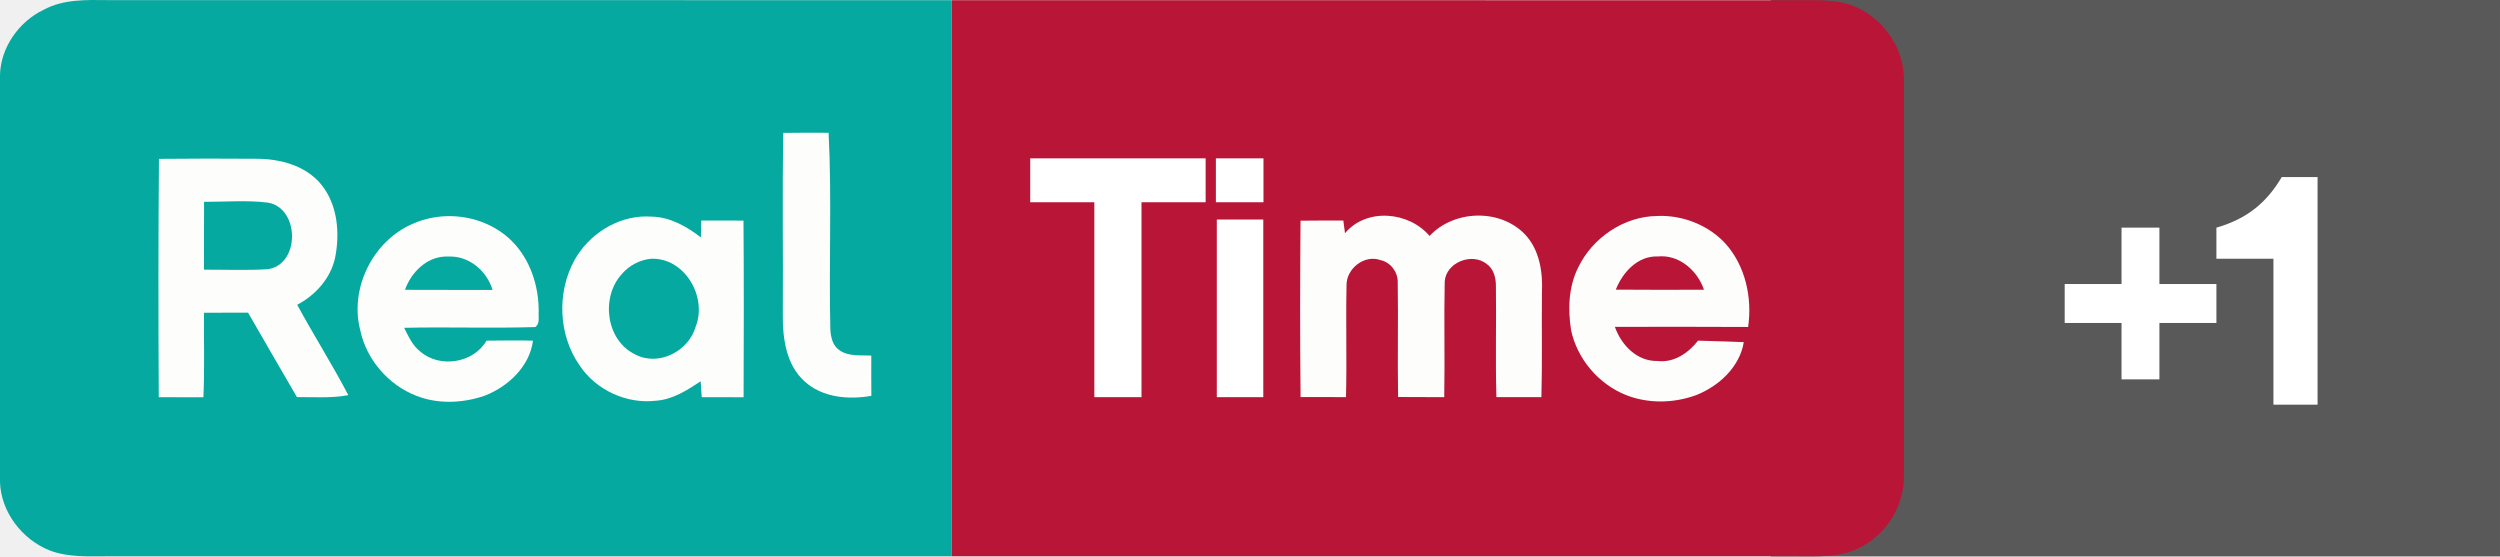
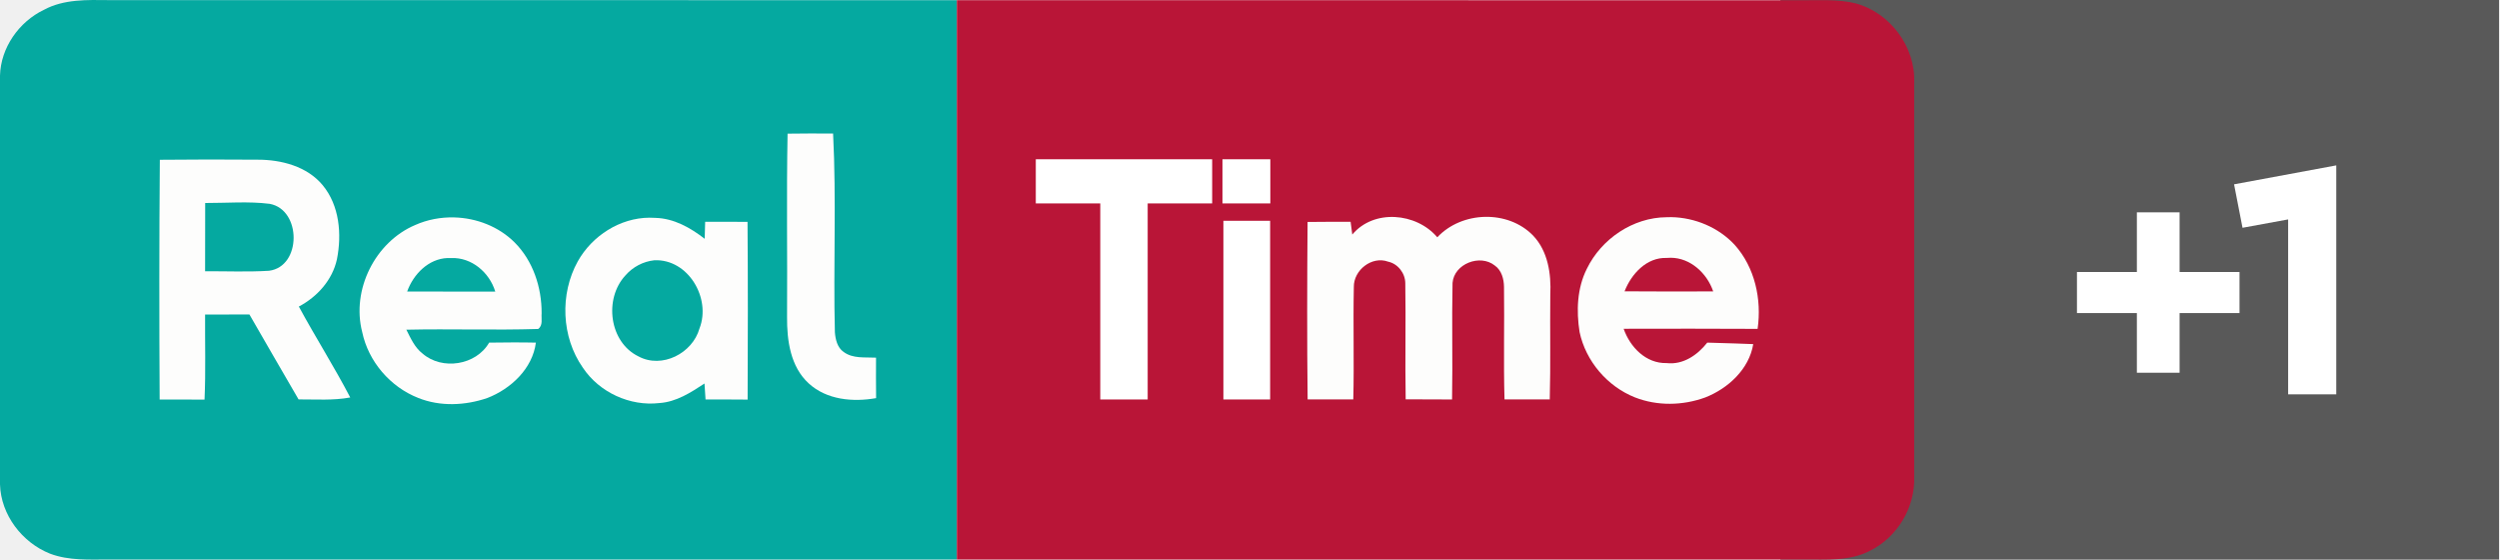
- <svg xmlns="http://www.w3.org/2000/svg" id="a" version="1.1" viewBox="0 0 600 133.53">
-   <g id="b" transform="scale(1)">
-     <path id="c" d="m10.468 2.351c4.755-2.582 10.327-2.378 15.57-2.324l202.36 0.019v133.46h-202.32c-4.729 0-9.626 0.319-14.143-1.395-6.663-2.643-11.747-9.276-11.942-16.534v-97.528c0.169-6.667 4.525-12.842 10.469-15.698z" fill="#05a9a0" stroke-width=".762" />
-     <path id="d" d="m424.99 0.001h175.01l-0.002 133.53h-175.01z" fill="#595959" stroke-opacity="0" />
-     <path id="e" d="m228.4 0.044 201.36 0.019c4.402 0.053 8.888-0.32 13.206 0.745 8.202 2.218 14.324 10.371 13.966 18.897l1e-3 94.017c0.282 7.303-3.998 14.44-10.525 17.684-4.844 2.551-10.495 2.07-15.772 2.101h-202.23v-133.46z" fill="#b91537" stroke-width=".762" />
-     <g id="f" transform="matrix(.76158 0 0 .76158 -.00076158 -2.0506e-7)" fill="#fdfdfc">
-       <path id="g" d="m246.69 99.323c0.13-19.14-0.2-38.303 0.16-57.443 4.75-0.094 9.52-0.047 14.27-0.035 1.06 20.724 0.04 41.507 0.56 62.255 0.18 2.25 0.75 4.79 2.73 6.16 2.91 2.18 6.75 1.61 10.17 1.8-0.04 4.22-0.01 8.45 0.02 12.68-7.26 1.28-15.49 0.57-21.14-4.63-5.71-5.23-6.83-13.44-6.77-20.787z" />
-       <path id="h" d="m65.412 49.976c-5.112 0.01-10.205 0.052-15.319 0.087-0.21 25.047-0.198 50.077-0.059 75.107 4.683-0.02 9.384-0.01 14.067 0.03 0.396-8.87 0.117-17.77 0.175-26.646 4.636-0.035 9.255-0.017 13.892-0.029 5.16 8.865 10.21 17.775 15.406 26.615 5.405-0.03 10.836 0.39 16.196-0.61-5.05-9.67-10.913-18.89-16.109-28.48 5.79-3.064 10.509-8.306 11.939-14.795 1.56-7.864 0.82-16.816-4.45-23.212-4.908-5.929-12.97-8.02-20.39-8.009-5.114-0.04-10.237-0.068-15.348-0.058zm9.028 13.455c3.383-0.041 6.757 0.012 10.106 0.437 10.007 1.864 10.018 19.664-0.233 20.969-6.664 0.408-13.362 0.122-20.037 0.146 0-7.13 0.041-14.259 0.029-21.377 3.367 6e-3 6.752-0.134 10.135-0.175z" />
-       <path id="i" d="m423.86 73.485c6.75-8.073 20.11-6.85 26.64 0.862 7.7-8.213 22.11-8.668 30-0.571 4.69 4.893 5.74 12.034 5.42 18.546-0.12 10.938 0.13 21.888-0.17 32.828-4.73-0.01-9.46-0.02-14.18-0.01-0.34-11.74 0-23.5-0.16-35.253-0.03-2.481-0.76-5.207-2.89-6.698-4.63-3.705-12.77-0.525-13.24 5.463-0.26 12.158 0.08 24.338-0.15 36.508-4.86-0.02-9.7-0.02-14.54-0.05-0.22-12.1 0.08-24.21-0.12-36.318 0-3.157-2.29-6.151-5.4-6.815-5.08-1.852-10.82 2.656-10.73 7.957-0.25 11.746 0.13 23.486-0.17 35.216-4.77-0.04-9.54-0.01-14.31-0.01-0.21-18.54-0.16-37.07-0.02-55.593 4.5-0.058 8.99-0.058 13.49-0.047 0.17 1.328 0.36 2.657 0.53 3.985z" />
-       <path id="j" d="m523.82 68.033c-0.5-9e-3 -0.97 0.011-1.46 0.029-10.52 0.058-20.44 6.786-24.99 16.163-3.06 6.081-3.32 13.188-2.27 19.805 1.93 9.12 8.69 17.03 17.33 20.47 7.02 2.76 15.01 2.6 22.05 0.03 7.17-2.81 13.76-8.86 15.05-16.71-0.15-0.05-9.63-0.33-14.41-0.47-3.07 3.89-7.55 7.01-12.73 6.41-6.5 0.17-11.46-5-13.48-10.75 13.99-0.02 27.99-0.06 41.99 0.03 1.33-9.25-0.85-19.269-7.19-26.328-5.06-5.461-12.48-8.554-19.89-8.679zm-0.18 12.727c6.17 5e-3 11.41 4.841 13.34 10.542-9.27 0.012-18.52 0.065-27.78-0.029 2.12-5.44 6.91-10.688 13.19-10.455 0.42-0.044 0.84-0.059 1.25-0.058z" />
-       <path id="k" d="m142.36 68.12c-4.2-0.109-8.41 0.68-12.24 2.388-12.55 5.324-20.02 20.299-16.6 33.522 1.94 9.24 8.79 17.21 17.57 20.65 6.87 2.76 14.7 2.4 21.63 0.03 7.39-2.85 14.2-9.22 15.24-17.36-4.87-0.11-9.77-0.06-14.65 0-4.08 7.11-14.76 8.77-20.89 3.41-2.44-1.88-3.71-4.79-5.06-7.46 13.77-0.31 27.57 0.2 41.32-0.23 1.59-1.15 0.92-3.258 1.08-4.924 0.04-8.096-2.68-16.402-8.47-22.192-4.99-4.98-11.95-7.652-18.93-7.834zm-2.13 12.727c0.4-0.016 0.79-0.025 1.19 0 6.43-0.245 11.99 4.526 13.81 10.514-9.2-0.035-18.4 0.04-27.61-0.029 1.93-5.417 6.68-10.24 12.61-10.485z" />
-       <path id="l" d="m203.57 68.207c-9.24 0.041-18 5.672-22.48 13.689-5.68 10.216-5.15 23.714 1.6 33.314 5.16 7.74 14.79 12.16 24 11.07 5.29-0.35 9.83-3.3 14.12-6.12 0.1 1.67 0.21 3.36 0.33 5.01 4.39 0 8.78-0.03 13.19 0.03 0.08-18.56 0.11-37.124-0.03-55.682-4.43-0.047-8.85-0.017-13.28-0.029-0.07 1.771-0.11 3.547-0.15 5.329-4.46-3.459-9.64-6.401-15.43-6.552-0.62-0.048-1.25-0.061-1.87-0.059zm1.52 13.339c10.61-0.478 17.87 11.917 14.15 21.374-2.19 7.78-11.77 12.71-19.13 8.74-9.2-4.47-10.84-18.057-4.11-25.338 2.31-2.667 5.57-4.403 9.09-4.776z" />
+ <svg xmlns="http://www.w3.org/2000/svg" width="596.54" height="133.53" version="1.1" viewBox="0 0 596.54 133.53">
+   <g transform="translate(.007 -4.8305e-5)">
+     <path d="m10.468 2.351c4.755-2.582 10.327-2.378 15.57-2.324l202.36 0.019v133.46h-202.32c-4.729 0-9.626 0.319-14.143-1.395-6.663-2.643-11.747-9.276-11.942-16.534v-97.528c0.169-6.667 4.525-12.842 10.469-15.698z" fill="#05a9a0" stroke-width=".762" />
+     <path d="m425 0.001h171.54l-2e-3 133.53h-171.54z" fill="#595959" stroke-opacity="0" />
+     <path d="m228.4 0.044 201.36 0.019c4.402 0.053 8.888-0.32 13.206 0.745 8.202 2.218 14.324 10.371 13.966 18.897l1e-3 94.017c0.282 7.303-3.998 14.44-10.525 17.684-4.844 2.551-10.495 2.07-15.772 2.101h-202.23v-133.46z" fill="#b91537" stroke-width=".762" />
+     <g transform="matrix(.76158 0 0 .76158 -.00076158 -2.0506e-7)" fill="#fdfdfc">
+       <path d="m246.69 99.323c0.13-19.14-0.2-38.303 0.16-57.443 4.75-0.094 9.52-0.047 14.27-0.035 1.06 20.724 0.04 41.507 0.56 62.255 0.18 2.25 0.75 4.79 2.73 6.16 2.91 2.18 6.75 1.61 10.17 1.8-0.04 4.22-0.01 8.45 0.02 12.68-7.26 1.28-15.49 0.57-21.14-4.63-5.71-5.23-6.83-13.44-6.77-20.787z" />
+       <path d="m65.412 49.976c-5.112 0.01-10.205 0.052-15.319 0.087-0.21 25.047-0.198 50.077-0.059 75.107 4.683-0.02 9.384-0.01 14.067 0.03 0.396-8.87 0.117-17.77 0.175-26.646 4.636-0.035 9.255-0.017 13.892-0.029 5.16 8.865 10.21 17.775 15.406 26.615 5.405-0.03 10.836 0.39 16.196-0.61-5.05-9.67-10.913-18.89-16.109-28.48 5.79-3.064 10.509-8.306 11.939-14.795 1.56-7.864 0.82-16.816-4.45-23.212-4.908-5.929-12.97-8.02-20.39-8.009-5.114-0.04-10.237-0.068-15.348-0.058zm9.028 13.455c3.383-0.041 6.757 0.012 10.106 0.437 10.007 1.864 10.018 19.664-0.233 20.969-6.664 0.408-13.362 0.122-20.037 0.146 0-7.13 0.041-14.259 0.029-21.377 3.367 6e-3 6.752-0.134 10.135-0.175z" />
+       <path d="m423.86 73.485c6.75-8.073 20.11-6.85 26.64 0.862 7.7-8.213 22.11-8.668 30-0.571 4.69 4.893 5.74 12.034 5.42 18.546-0.12 10.938 0.13 21.888-0.17 32.828-4.73-0.01-9.46-0.02-14.18-0.01-0.34-11.74 0-23.5-0.16-35.253-0.03-2.481-0.76-5.207-2.89-6.698-4.63-3.705-12.77-0.525-13.24 5.463-0.26 12.158 0.08 24.338-0.15 36.508-4.86-0.02-9.7-0.02-14.54-0.05-0.22-12.1 0.08-24.21-0.12-36.318 0-3.157-2.29-6.151-5.4-6.815-5.08-1.852-10.82 2.656-10.73 7.957-0.25 11.746 0.13 23.486-0.17 35.216-4.77-0.04-9.54-0.01-14.31-0.01-0.21-18.54-0.16-37.07-0.02-55.593 4.5-0.058 8.99-0.058 13.49-0.047 0.17 1.328 0.36 2.657 0.53 3.985z" />
+       <path d="m523.82 68.033c-0.5-9e-3 -0.97 0.011-1.46 0.029-10.52 0.058-20.44 6.786-24.99 16.163-3.06 6.081-3.32 13.188-2.27 19.805 1.93 9.12 8.69 17.03 17.33 20.47 7.02 2.76 15.01 2.6 22.05 0.03 7.17-2.81 13.76-8.86 15.05-16.71-0.15-0.05-9.63-0.33-14.41-0.47-3.07 3.89-7.55 7.01-12.73 6.41-6.5 0.17-11.46-5-13.48-10.75 13.99-0.02 27.99-0.06 41.99 0.03 1.33-9.25-0.85-19.269-7.19-26.328-5.06-5.461-12.48-8.554-19.89-8.679zm-0.18 12.727c6.17 5e-3 11.41 4.841 13.34 10.542-9.27 0.012-18.52 0.065-27.78-0.029 2.12-5.44 6.91-10.688 13.19-10.455 0.42-0.044 0.84-0.059 1.25-0.058z" />
+       <path d="m142.36 68.12c-4.2-0.109-8.41 0.68-12.24 2.388-12.55 5.324-20.02 20.299-16.6 33.522 1.94 9.24 8.79 17.21 17.57 20.65 6.87 2.76 14.7 2.4 21.63 0.03 7.39-2.85 14.2-9.22 15.24-17.36-4.87-0.11-9.77-0.06-14.65 0-4.08 7.11-14.76 8.77-20.89 3.41-2.44-1.88-3.71-4.79-5.06-7.46 13.77-0.31 27.57 0.2 41.32-0.23 1.59-1.15 0.92-3.258 1.08-4.924 0.04-8.096-2.68-16.402-8.47-22.192-4.99-4.98-11.95-7.652-18.93-7.834zm-2.13 12.727c0.4-0.016 0.79-0.025 1.19 0 6.43-0.245 11.99 4.526 13.81 10.514-9.2-0.035-18.4 0.04-27.61-0.029 1.93-5.417 6.68-10.24 12.61-10.485z" />
+       <path d="m203.57 68.207c-9.24 0.041-18 5.672-22.48 13.689-5.68 10.216-5.15 23.714 1.6 33.314 5.16 7.74 14.79 12.16 24 11.07 5.29-0.35 9.83-3.3 14.12-6.12 0.1 1.67 0.21 3.36 0.33 5.01 4.39 0 8.78-0.03 13.19 0.03 0.08-18.56 0.11-37.124-0.03-55.682-4.43-0.047-8.85-0.017-13.28-0.029-0.07 1.771-0.11 3.547-0.15 5.329-4.46-3.459-9.64-6.401-15.43-6.552-0.62-0.048-1.25-0.061-1.87-0.059zm1.52 13.339c10.61-0.478 17.87 11.917 14.15 21.374-2.19 7.78-11.77 12.71-19.13 8.74-9.2-4.47-10.84-18.057-4.11-25.338 2.31-2.667 5.57-4.403 9.09-4.776z" />
    </g>
-     <path id="m" d="m291.81 38.003v10.536h11.424v-10.536zm0.221 14.683v42.633h11.157v-42.633z" fill="#fff" stroke-width=".762" />
-     <path id="n" d="m247.25 38.003v10.536h15.392v46.781h11.317v-46.781h15.392v-10.536z" fill="#fff" stroke-width=".762" />
+     <path d="m291.81 38.003v10.536h11.424v-10.536zm0.221 14.683v42.633h11.157v-42.633z" fill="#fff" stroke-width=".762" />
+     <path d="m247.25 38.003v10.536h15.392v46.781h11.317v-46.781h15.392v-10.536z" fill="#fff" stroke-width=".762" />
  </g>
-   <g id="o" transform="matrix(6.0696 0 0 6.0696 13.273 -622.07)" fill="#fff">
-     <path id="p" d="m81.701 117.49v-2.23h-2.247v-1.54h2.247v-2.23h1.498v2.23h2.254v1.54h-2.254v2.23z" stroke-width=".138" />
-     <path id="q" d="m89.453 118.49h-1.745v-5.769h-2.255v-1.23c1.221-0.352 1.987-0.992 2.584-2.001h1.416z" stroke-width=".145" />
+   <g transform="matrix(12.782 0 0 12.782 71.864 -400.93)" fill="#fff">
+     <path d="m34.285 35.331v1.114l-1.119 7.2e-5v0.766h1.119v1.114h0.798v-1.114l1.119-1.22e-4v-0.766h-1.119v-1.114z" stroke-width=".282" />
+     <path d="m36.258 35.619-0.158-0.811 1.909-0.354v4.274h-0.899v-3.265z" stroke-width=".283" />
  </g>
</svg>
